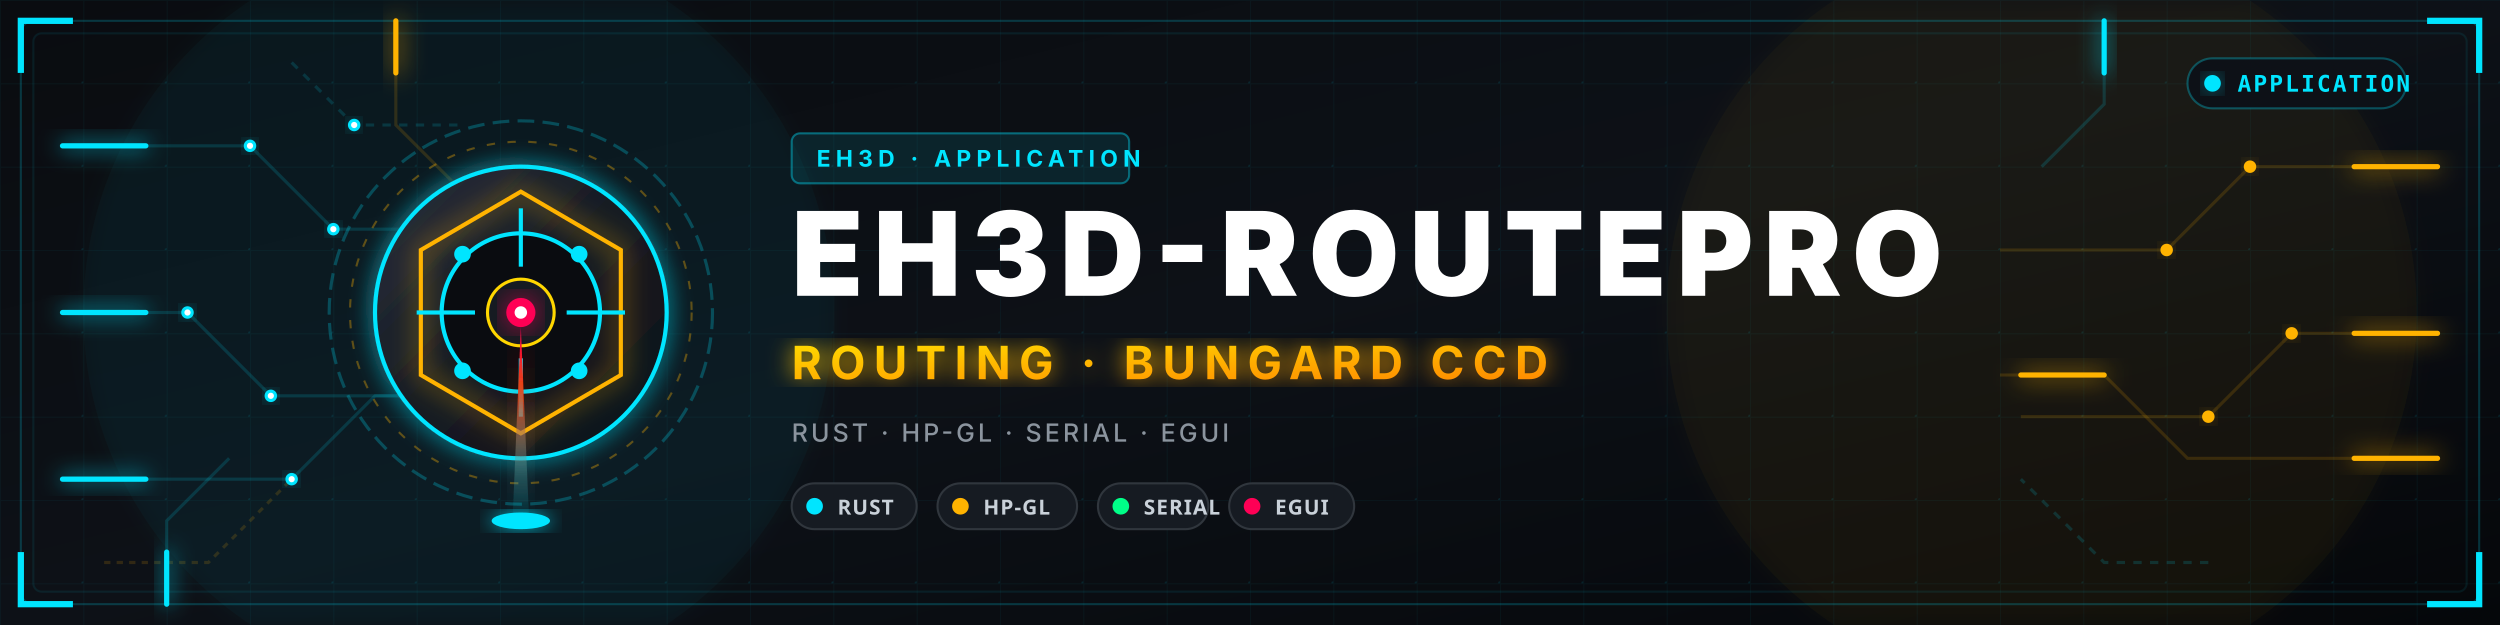
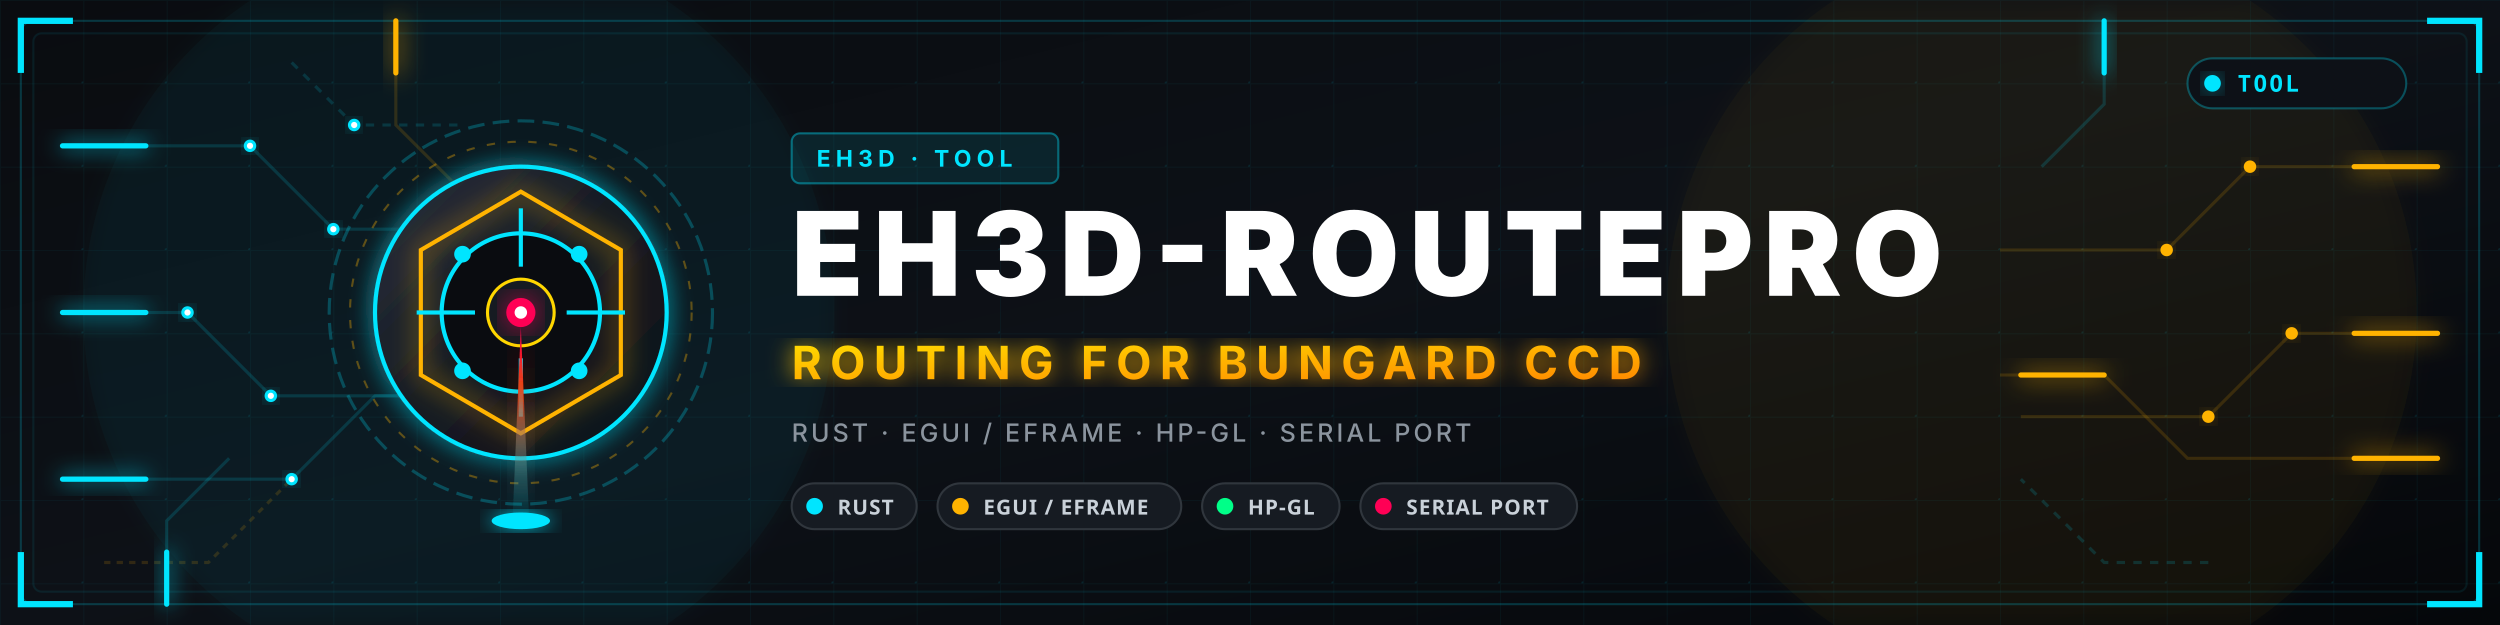
<svg xmlns="http://www.w3.org/2000/svg" viewBox="0 0 1200 300" width="100%" height="100%">
  <defs>
    <linearGradient id="bgGlow" x1="0%" y1="0%" x2="100%" y2="100%">
      <stop offset="0%" stop-color="#0A0C10" />
      <stop offset="50%" stop-color="#0D1117" />
      <stop offset="100%" stop-color="#05070A" />
    </linearGradient>
    <linearGradient id="cyanGlow" x1="0%" y1="0%" x2="100%" y2="0%">
      <stop offset="0%" stop-color="#00E5FF" stop-opacity="0.8" />
      <stop offset="100%" stop-color="#0088FF" stop-opacity="0.9" />
    </linearGradient>
    <linearGradient id="goldGlow" x1="0%" y1="0%" x2="100%" y2="100%">
      <stop offset="0%" stop-color="#FFD700" />
      <stop offset="100%" stop-color="#FF8C00" />
    </linearGradient>
    <linearGradient id="laserBeam" x1="0%" y1="0%" x2="0%" y2="100%">
      <stop offset="0%" stop-color="#FF0055" stop-opacity="1" />
      <stop offset="30%" stop-color="#FF3300" stop-opacity="0.9" />
      <stop offset="100%" stop-color="#00E5FF" stop-opacity="0" />
    </linearGradient>
    <linearGradient id="metalGradient" x1="0%" y1="0%" x2="100%" y2="100%">
      <stop offset="0%" stop-color="#2A303C" />
      <stop offset="50%" stop-color="#161B22" />
      <stop offset="100%" stop-color="#0D1117" />
    </linearGradient>
    <filter id="glowCyan" x="-20%" y="-20%" width="140%" height="140%">
      <feGaussianBlur stdDeviation="5" result="blur" />
      <feMerge>
        <feMergeNode in="blur" />
        <feMergeNode in="SourceGraphic" />
      </feMerge>
    </filter>
    <filter id="glowGold" x="-20%" y="-20%" width="140%" height="140%">
      <feGaussianBlur stdDeviation="6" result="blur" />
      <feMerge>
        <feMergeNode in="blur" />
        <feMergeNode in="SourceGraphic" />
      </feMerge>
    </filter>
    <filter id="glowLaser" x="-30%" y="-30%" width="160%" height="160%">
      <feGaussianBlur stdDeviation="8" result="blur" />
      <feMerge>
        <feMergeNode in="blur" />
        <feMergeNode in="SourceGraphic" />
      </feMerge>
    </filter>
    <pattern id="cyberGrid" width="40" height="40" patternUnits="userSpaceOnUse">
      <path d="M 40 0 L 0 0 0 40" fill="none" stroke="#00E5FF" stroke-opacity="0.04" stroke-width="1" />
      <circle cx="40" cy="40" r="1" fill="#00E5FF" fill-opacity="0.1" />
    </pattern>
    <g id="pcbNode">
      <circle cx="0" cy="0" r="3" fill="#00E5FF" filter="url(#glowCyan)" />
      <circle cx="0" cy="0" r="1.5" fill="#FFFFFF" />
    </g>
  </defs>
  <rect width="1200" height="300" fill="url(#bgGlow)" />
  <rect width="1200" height="300" fill="url(#cyberGrid)" />
  <circle cx="220" cy="150" r="180" fill="#00E5FF" fill-opacity="0.03" filter="url(#glowCyan)">
    <animate attributeName="fill-opacity" values="0.02;0.05;0.02" dur="6s" repeatCount="indefinite" />
  </circle>
  <circle cx="980" cy="150" r="180" fill="#FFB300" fill-opacity="0.03" filter="url(#glowGold)">
    <animate attributeName="fill-opacity" values="0.02;0.05;0.02" dur="6s" repeatCount="indefinite" />
  </circle>
  <rect x="10" y="10" width="1180" height="280" fill="none" stroke="#00E5FF" stroke-opacity="0.2" stroke-width="1" rx="6" />
  <rect x="16" y="16" width="1168" height="268" fill="none" stroke="#00E5FF" stroke-opacity="0.08" stroke-width="1" rx="4" />
  <path d="M 10 35 L 10 10 L 35 10" fill="none" stroke="#00E5FF" stroke-width="3">
    <animate attributeName="stroke-opacity" values="0.6;1;0.6" dur="3s" repeatCount="indefinite" />
  </path>
  <path d="M 1190 35 L 1190 10 L 1165 10" fill="none" stroke="#00E5FF" stroke-width="3">
    <animate attributeName="stroke-opacity" values="0.6;1;0.6" dur="3s" repeatCount="indefinite" />
  </path>
  <path d="M 10 265 L 10 290 L 35 290" fill="none" stroke="#00E5FF" stroke-width="3">
    <animate attributeName="stroke-opacity" values="0.6;1;0.6" dur="3s" repeatCount="indefinite" />
  </path>
  <path d="M 1190 265 L 1190 290 L 1165 290" fill="none" stroke="#00E5FF" stroke-width="3">
    <animate attributeName="stroke-opacity" values="0.6;1;0.6" dur="3s" repeatCount="indefinite" />
  </path>
  <g stroke="#00E5FF" stroke-opacity="0.15" stroke-width="1.5" fill="none">
    <path d="M 30 70 L 120 70 L 160 110 L 240 110" />
    <path d="M 30 150 L 90 150 L 130 190 L 220 190" />
    <path d="M 30 230 L 140 230 L 180 190 L 210 190" />
    <path d="M 80 290 L 80 250 L 110 220" />
    <path d="M 190 10 L 190 60 L 220 90" stroke="#FFB300" stroke-opacity="0.15" />
    <path d="M 140 30 L 170 60 L 220 60" stroke-dasharray="4,4" />
    <path d="M 50 270 L 100 270 L 140 230" stroke="#FFB300" stroke-opacity="0.15" stroke-dasharray="3,3" />
  </g>
  <g fill="none" stroke-linecap="round" stroke-linejoin="round">
    <path d="M 30 70 L 120 70 L 160 110 L 240 110" stroke="#00E5FF" stroke-width="2.5" stroke-dasharray="40, 240" filter="url(#glowCyan)">
      <animate attributeName="stroke-dashoffset" values="280;0" dur="3s" repeatCount="indefinite" />
    </path>
    <path d="M 30 150 L 90 150 L 130 190 L 220 190" stroke="#00E5FF" stroke-width="2.5" stroke-dasharray="40, 220" filter="url(#glowCyan)">
      <animate attributeName="stroke-dashoffset" values="260;0" dur="3.5s" repeatCount="indefinite" />
    </path>
    <path d="M 30 230 L 140 230 L 180 190 L 210 190" stroke="#00E5FF" stroke-width="2.5" stroke-dasharray="40, 230" filter="url(#glowCyan)">
      <animate attributeName="stroke-dashoffset" values="270;0" dur="3.2s" repeatCount="indefinite" />
    </path>
    <path d="M 80 290 L 80 250 L 110 220" stroke="#00E5FF" stroke-width="2.5" stroke-dasharray="25, 100" filter="url(#glowCyan)">
      <animate attributeName="stroke-dashoffset" values="125;0" dur="2.5s" repeatCount="indefinite" />
    </path>
    <path d="M 190 10 L 190 60 L 220 90" stroke="#FFB300" stroke-width="2.5" stroke-dasharray="25, 90" filter="url(#glowGold)">
      <animate attributeName="stroke-dashoffset" values="115;0" dur="2.8s" repeatCount="indefinite" />
    </path>
  </g>
  <use href="#pcbNode" x="120" y="70" />
  <use href="#pcbNode" x="160" y="110" />
  <use href="#pcbNode" x="90" y="150" />
  <use href="#pcbNode" x="130" y="190" />
  <use href="#pcbNode" x="140" y="230" />
  <use href="#pcbNode" x="170" y="60" />
  <g stroke="#FFB300" stroke-opacity="0.15" stroke-width="1.5" fill="none">
    <path d="M 1170 80 L 1080 80 L 1040 120 L 960 120" />
    <path d="M 1170 160 L 1100 160 L 1060 200 L 970 200" />
    <path d="M 1170 220 L 1050 220 L 1010 180 M 1010 180 L 960 180" />
    <path d="M 1010 10 L 1010 50 L 980 80" stroke="#00E5FF" stroke-opacity="0.15" />
    <path d="M 1060 270 L 1010 270 L 970 230" stroke="#00E5FF" stroke-opacity="0.15" stroke-dasharray="4,4" />
  </g>
  <g fill="none" stroke-linecap="round" stroke-linejoin="round">
    <path d="M 1170 80 L 1080 80 L 1040 120 L 960 120" stroke="#FFB300" stroke-width="2.5" stroke-dasharray="40, 230" filter="url(#glowGold)">
      <animate attributeName="stroke-dashoffset" values="0;270" dur="3.5s" repeatCount="indefinite" />
    </path>
    <path d="M 1170 160 L 1100 160 L 1060 200 L 970 200" stroke="#FFB300" stroke-width="2.5" stroke-dasharray="40, 240" filter="url(#glowGold)">
      <animate attributeName="stroke-dashoffset" values="0;280" dur="3.8s" repeatCount="indefinite" />
    </path>
    <path d="M 1170 220 L 1050 220 L 1010 180 M 1010 180 L 960 180" stroke="#FFB300" stroke-width="2.5" stroke-dasharray="40, 250" filter="url(#glowGold)">
      <animate attributeName="stroke-dashoffset" values="0;290" dur="4s" repeatCount="indefinite" />
    </path>
    <path d="M 1010 10 L 1010 50 L 980 80" stroke="#00E5FF" stroke-width="2.5" stroke-dasharray="25, 95" filter="url(#glowCyan)">
      <animate attributeName="stroke-dashoffset" values="0;120" dur="2.6s" repeatCount="indefinite" />
    </path>
  </g>
  <circle cx="1080" cy="80" r="3" fill="#FFB300" filter="url(#glowGold)" />
  <circle cx="1040" cy="120" r="3" fill="#FFB300" filter="url(#glowGold)" />
  <circle cx="1100" cy="160" r="3" fill="#FFB300" filter="url(#glowGold)" />
  <circle cx="1060" cy="200" r="3" fill="#FFB300" filter="url(#glowGold)" />
  <g transform="translate(250, 150)">
    <g>
      <circle cx="0" cy="0" r="92" fill="none" stroke="#00E5FF" stroke-opacity="0.25" stroke-width="1.5" stroke-dasharray="8,4" />
      <circle cx="0" cy="0" r="82" fill="none" stroke="#FFB300" stroke-opacity="0.35" stroke-width="1" stroke-dasharray="4,6" />
      <animateTransform attributeName="transform" type="rotate" from="0 0 0" to="360 0 0" dur="25s" repeatCount="indefinite" />
    </g>
    <circle cx="0" cy="0" r="70" fill="url(#metalGradient)" stroke="#00E5FF" stroke-width="2" filter="url(#glowCyan)" />
    <g>
      <polygon points="0,-58 48,-30 48,30 0,58 -48,30 -48,-30" fill="none" stroke="#FFB300" stroke-width="2" filter="url(#glowGold)" />
      <animateTransform attributeName="transform" type="rotate" from="360 0 0" to="0 0 0" dur="18s" repeatCount="indefinite" />
    </g>
    <circle cx="0" cy="0" r="38" fill="#0A0C10" stroke="#00E5FF" stroke-width="2" />
    <line x1="-50" y1="0" x2="-22" y2="0" stroke="#00E5FF" stroke-width="2" />
    <line x1="22" y1="0" x2="50" y2="0" stroke="#00E5FF" stroke-width="2" />
    <line x1="0" y1="-50" x2="0" y2="-22" stroke="#00E5FF" stroke-width="2" />
    <line x1="0" y1="22" x2="0" y2="50" stroke="#00E5FF" stroke-width="2" />
    <circle cx="0" cy="0" r="16" fill="#161B22" stroke="#FFD700" stroke-width="1.5" />
    <circle cx="0" cy="0" r="7" fill="#FF0055" filter="url(#glowLaser)">
      <animate attributeName="opacity" values="0.5;1;0.5" dur="1.5s" repeatCount="indefinite" />
    </circle>
    <circle cx="0" cy="0" r="3" fill="#FFFFFF" />
    <g>
      <circle cx="-28" cy="-28" r="4" fill="#00E5FF" />
      <circle cx="28" cy="-28" r="4" fill="#00E5FF" />
      <circle cx="-28" cy="28" r="4" fill="#00E5FF" />
      <circle cx="28" cy="28" r="4" fill="#00E5FF" />
      <animateTransform attributeName="transform" type="scale" values="1;1.05;1" dur="2s" repeatCount="indefinite" additive="sum" />
    </g>
  </g>
  <path d="M 250 157 L 246 250 L 254 250 Z" fill="url(#laserBeam)" filter="url(#glowLaser)">
    <animate attributeName="opacity" values="0.3;1;0.3" dur="1.2s" repeatCount="indefinite" />
  </path>
  <ellipse cx="250" cy="250" rx="14" ry="4" fill="#00E5FF" filter="url(#glowCyan)">
    <animate attributeName="rx" values="10;18;10" dur="1.2s" repeatCount="indefinite" />
    <animate attributeName="opacity" values="0.4;1;0.4" dur="1.2s" repeatCount="indefinite" />
  </ellipse>
  <g transform="translate(380, 0)">
    <g transform="translate(0, 82)">
-       <rect x="0" y="-18" width="162" height="24" rx="4" fill="#00E5FF" fill-opacity="0.1" stroke="#00E5FF" stroke-opacity="0.4" stroke-width="1">
+       <rect x="0" y="-18" width="128" height="24" rx="4" fill="#00E5FF" fill-opacity="0.1" stroke="#00E5FF" stroke-opacity="0.4" stroke-width="1">
        <animate attributeName="stroke-opacity" values="0.3;0.8;0.3" dur="4s" repeatCount="indefinite" />
      </rect>
-       <text x="12" y="-2" font-family="'Inter', 'Segoe UI', 'Roboto', sans-serif" font-weight="700" font-size="11" fill="#00E5FF" letter-spacing="2.5">EH3D · APPLICATION</text>
-     </g>
-     <text x="0" y="142" font-family="'Inter', 'Segoe UI', 'Roboto', sans-serif" font-weight="900" font-size="56" fill="#FFFFFF" letter-spacing="5">EH3D-ROUTEPRO</text>
-     <text x="0" y="182" font-family="'Inter', 'Segoe UI', 'Roboto', sans-serif" font-weight="700" font-size="22" fill="url(#goldGlow)" letter-spacing="4" filter="url(#glowGold)">ROUTING · BUNGARD CCD</text>
-     <text x="0" y="212" font-family="'Inter', 'Segoe UI', 'Roboto', sans-serif" font-weight="500" font-size="12" fill="#8B949E" letter-spacing="1.5">RUST · HP-GL · SERIAL · EGUI</text>
+       <text x="12" y="-2" font-family="'Inter', 'Segoe UI', 'Roboto', sans-serif" font-weight="700" font-size="11" fill="#00E5FF" letter-spacing="2.5">EH3D · TOOL</text>
+     </g>
+     <text x="0" y="142" font-family="'Inter', 'Segoe UI', 'Roboto', sans-serif" font-weight="900" font-size="56" fill="#FFFFFF" letter-spacing="5.0">EH3D-ROUTEPRO</text>
+     <text x="0" y="182" font-family="'Inter', 'Segoe UI', 'Roboto', sans-serif" font-weight="700" font-size="22" fill="url(#goldGlow)" letter-spacing="4" filter="url(#glowGold)">ROUTING FOR BUNGARD CCD</text>
+     <text x="0" y="212" font-family="'Inter', 'Segoe UI', 'Roboto', sans-serif" font-weight="500" font-size="12" fill="#8B949E" letter-spacing="1.5">RUST · EGUI / EFRAME · HP-GL · SERIAL PORT</text>
    <g transform="translate(0, 232)">
      <rect x="0" y="0" width="60" height="22" rx="11" fill="#161B22" stroke="#30363D" stroke-width="1" />
      <circle cx="11" cy="11" r="4" fill="#00E5FF">
        <animate attributeName="opacity" values="0.5;1;0.5" dur="2.0s" repeatCount="indefinite" />
      </circle>
      <text x="22" y="15" font-family="sans-serif" font-weight="600" font-size="10" fill="#C9D1D9" letter-spacing="0.5">RUST</text>
-       <rect x="70" y="0" width="67" height="22" rx="11" fill="#161B22" stroke="#30363D" stroke-width="1" />
+       <rect x="70" y="0" width="117" height="22" rx="11" fill="#161B22" stroke="#30363D" stroke-width="1" />
      <circle cx="81" cy="11" r="4" fill="#FFB300">
        <animate attributeName="opacity" values="0.5;1;0.5" dur="2.2s" repeatCount="indefinite" />
      </circle>
-       <text x="92" y="15" font-family="sans-serif" font-weight="600" font-size="10" fill="#C9D1D9" letter-spacing="0.5">HP-GL</text>
-       <rect x="147" y="0" width="53" height="22" rx="11" fill="#161B22" stroke="#30363D" stroke-width="1" />
-       <circle cx="158" cy="11" r="4" fill="#00FF88">
+       <text x="92" y="15" font-family="sans-serif" font-weight="600" font-size="10" fill="#C9D1D9" letter-spacing="0.5">EGUI / EFRAME</text>
+       <rect x="197" y="0" width="66" height="22" rx="11" fill="#161B22" stroke="#30363D" stroke-width="1" />
+       <circle cx="208" cy="11" r="4" fill="#00FF88">
        <animate attributeName="opacity" values="0.5;1;0.5" dur="2.4s" repeatCount="indefinite" />
      </circle>
-       <text x="169" y="15" font-family="sans-serif" font-weight="600" font-size="10" fill="#C9D1D9" letter-spacing="0.5">SERIAL</text>
-       <rect x="210" y="0" width="60" height="22" rx="11" fill="#161B22" stroke="#30363D" stroke-width="1" />
-       <circle cx="221" cy="11" r="4" fill="#FF0055">
+       <text x="219" y="15" font-family="sans-serif" font-weight="600" font-size="10" fill="#C9D1D9" letter-spacing="0.5">HP-GL</text>
+       <rect x="273" y="0" width="104" height="22" rx="11" fill="#161B22" stroke="#30363D" stroke-width="1" />
+       <circle cx="284" cy="11" r="4" fill="#FF0055">
        <animate attributeName="opacity" values="0.5;1;0.5" dur="2.6s" repeatCount="indefinite" />
      </circle>
-       <text x="232" y="15" font-family="sans-serif" font-weight="600" font-size="10" fill="#C9D1D9" letter-spacing="0.5">EGUI</text>
+       <text x="295" y="15" font-family="sans-serif" font-weight="600" font-size="10" fill="#C9D1D9" letter-spacing="0.5">SERIAL PORT</text>
    </g>
  </g>
  <g transform="translate(1060, 42)">
    <rect x="-10" y="-14" width="105" height="24" rx="12" fill="#0D1117" stroke="#00E5FF" stroke-opacity="0.3" stroke-width="1" />
    <circle cx="2" cy="-2" r="4" fill="#00E5FF" filter="url(#glowGold)">
      <animate attributeName="opacity" values="0.3;1;0.3" dur="1.5s" repeatCount="indefinite" />
    </circle>
-     <text x="14" y="2" font-family="monospace" font-weight="700" font-size="11" fill="#00E5FF" letter-spacing="1">APPLICATION</text>
+     <text x="14" y="2" font-family="monospace" font-weight="700" font-size="11" fill="#00E5FF" letter-spacing="1">TOOL</text>
  </g>
</svg>
